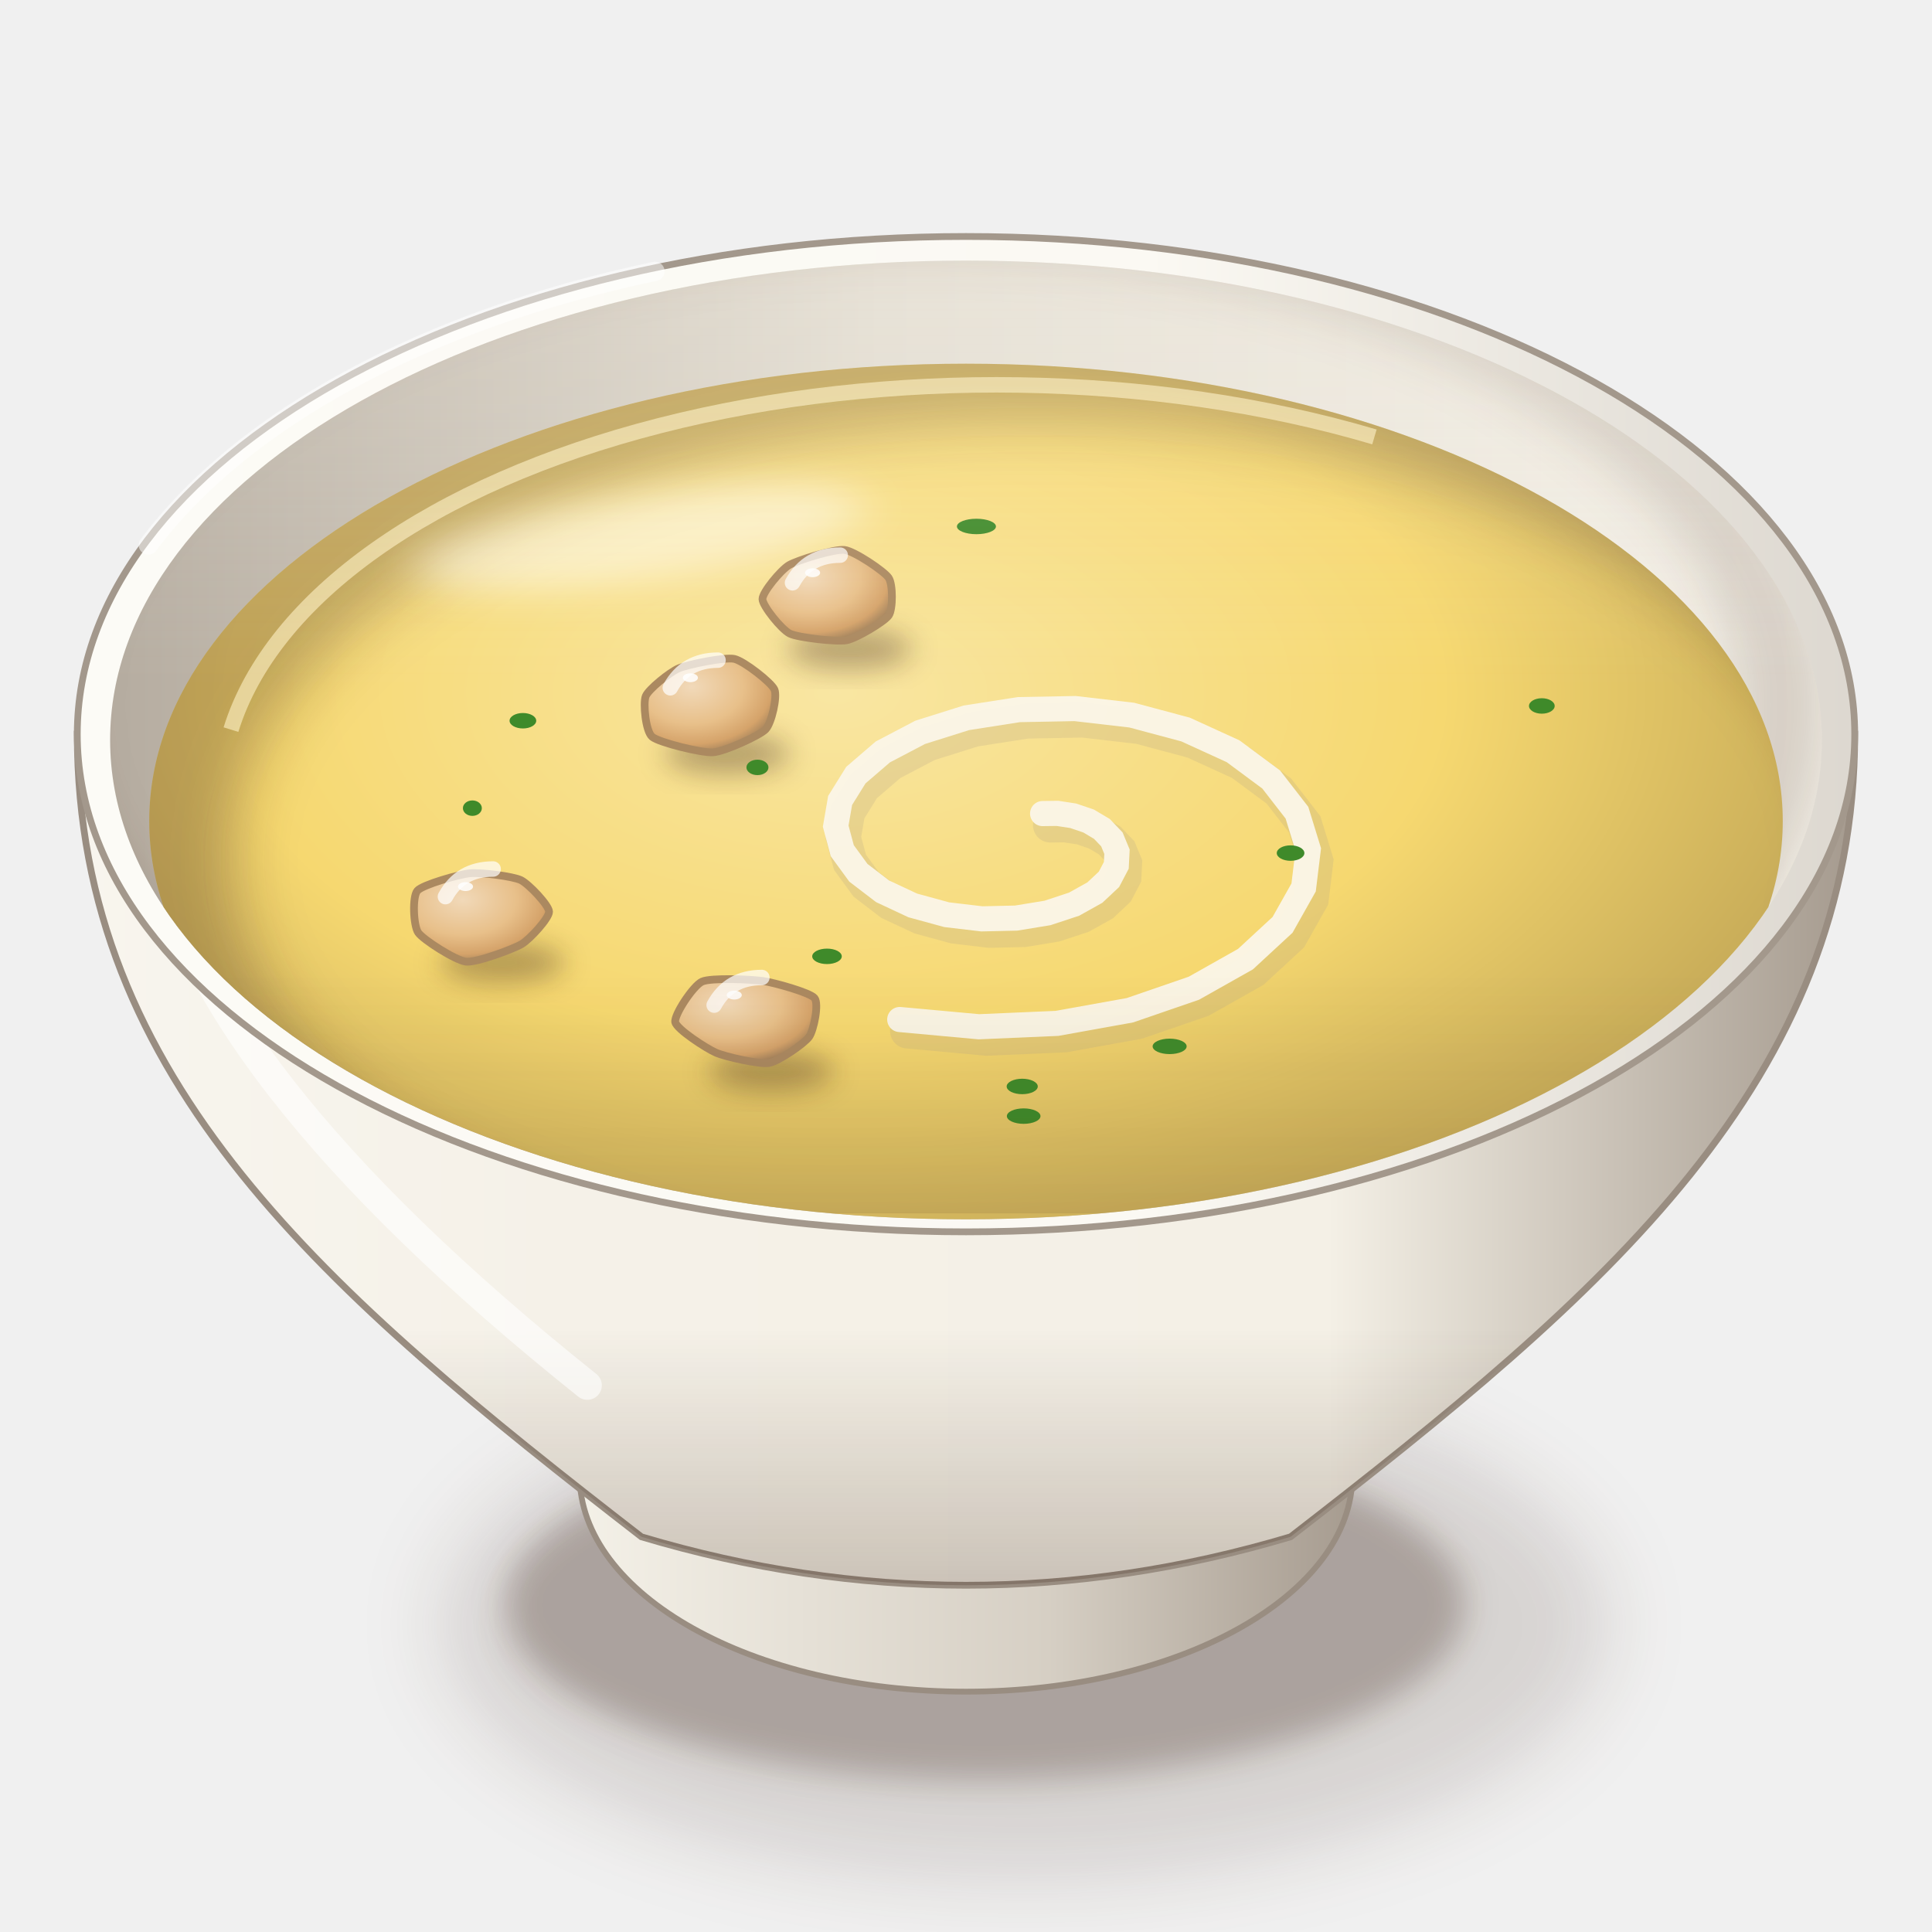
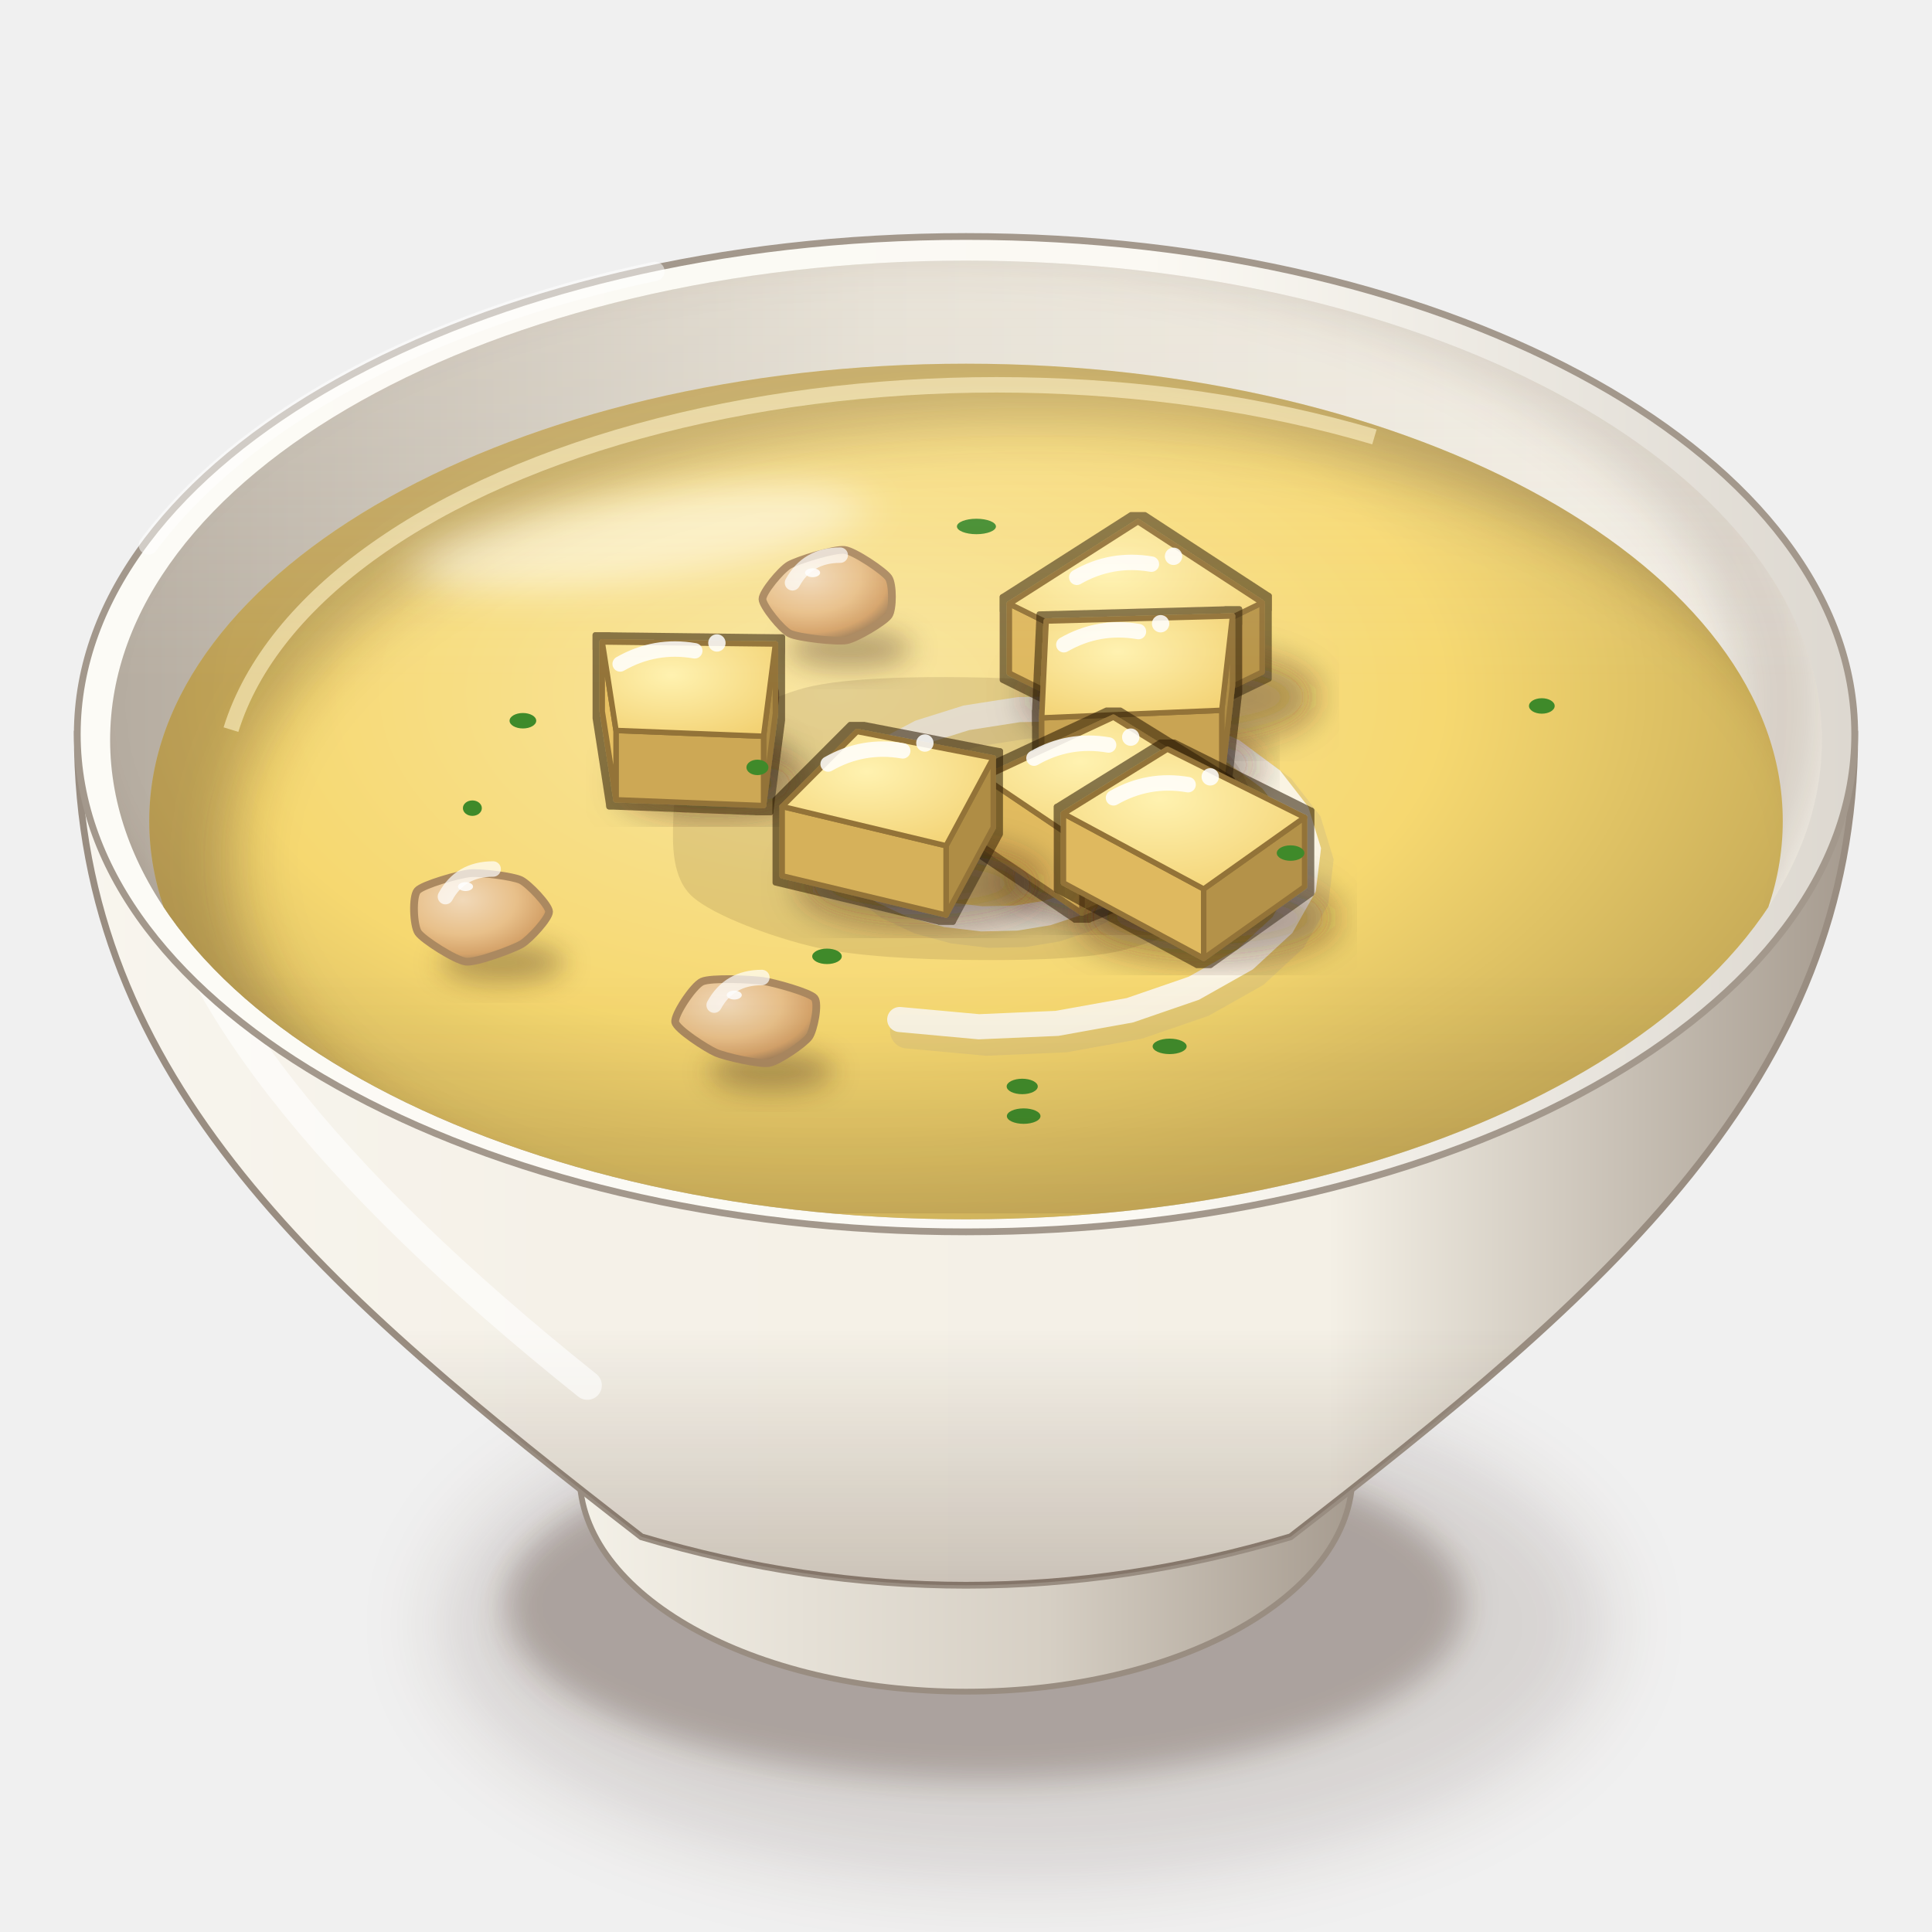
<svg xmlns="http://www.w3.org/2000/svg" viewBox="0 0 200 200" width="400" height="400">
  <defs>
    <filter id="br_creme_mandioquinha-1" x="-50%" y="-50%" width="200%" height="200%">
      <feGaussianBlur stdDeviation="4" />
    </filter>
    <filter id="br_creme_mandioquinha-2" x="-50%" y="-50%" width="200%" height="200%">
      <feGaussianBlur stdDeviation="1.6" />
    </filter>
    <linearGradient id="br_creme_mandioquinha-3" x1="0" y1="0" x2="1" y2="0">
      <stop offset="0" stop-color="#f5f2e9" />
      <stop offset="0.6" stop-color="#d6cfc4" />
      <stop offset="1" stop-color="#a3988c" />
    </linearGradient>
    <linearGradient id="br_creme_mandioquinha-4" x1="0" y1="0" x2="1" y2="0">
      <stop offset="0" stop-color="#f8f5ee" />
      <stop offset="0.28" stop-color="#f5f1e8" />
      <stop offset="0.7" stop-color="#f4f0e6" />
      <stop offset="1" stop-color="#a3988c" />
    </linearGradient>
    <linearGradient id="br_creme_mandioquinha-5" x1="0" y1="0" x2="0" y2="1">
      <stop offset="0" stop-color="#3a2212" stop-opacity="0" />
      <stop offset="0.7" stop-color="#3a2212" stop-opacity="0" />
      <stop offset="1" stop-color="#3a2212" stop-opacity="0.22" />
    </linearGradient>
    <linearGradient id="br_creme_mandioquinha-6" x1="0" y1="0" x2="1" y2="0">
      <stop offset="0" stop-color="#fcfbf6" />
      <stop offset="0.6" stop-color="#fbf9f3" />
      <stop offset="1" stop-color="#dcd7cf" />
    </linearGradient>
    <linearGradient id="br_creme_mandioquinha-7" x1="0" y1="0" x2="1" y2="0">
      <stop offset="0" stop-color="#b6ada1" />
      <stop offset="0.45" stop-color="#e2ddd2" />
      <stop offset="1" stop-color="#f4f0e7" />
    </linearGradient>
    <clipPath id="br_creme_mandioquinha-8">
      <path d="M11.4,76.6A88.6,49.62 0 1 0 188.6,76.6A88.6,49.62 0 1 0 11.4,76.6Z" />
    </clipPath>
    <filter id="br_creme_mandioquinha-9" x="-50%" y="-50%" width="200%" height="200%">
      <feGaussianBlur stdDeviation="2.5" />
    </filter>
    <clipPath id="br_creme_mandioquinha-10">
      <path d="M11.4,76.6 A88.6,49.62 0 0 0 188.6,76.6 L200,76.6 L200,0 L0,0 L0,76.6Z" />
    </clipPath>
    <radialGradient id="br_creme_mandioquinha-11" cx="0.42" cy="0.36" r="0.62">
      <stop offset="0" stop-color="#f9e6a2" />
      <stop offset="0.6" stop-color="#f6d870" />
      <stop offset="1" stop-color="#c9ad59" />
    </radialGradient>
    <clipPath id="br_creme_mandioquinha-12">
      <path d="M15.45,85A84.55,47.35 0 1 0 184.55,85A84.55,47.35 0 1 0 15.45,85Z" />
    </clipPath>
    <filter id="br_creme_mandioquinha-13" x="-50%" y="-50%" width="200%" height="200%">
      <feGaussianBlur stdDeviation="3" />
    </filter>
    <filter id="br_creme_mandioquinha-14" x="-50%" y="-50%" width="200%" height="200%">
      <feGaussianBlur stdDeviation="2.2" />
    </filter>
    <filter id="br_creme_mandioquinha-15" x="-50%" y="-50%" width="200%" height="200%">
      <feGaussianBlur stdDeviation="1.4" />
    </filter>
    <radialGradient id="br_creme_mandioquinha-16" cx="0.36" cy="0.3" r="0.72">
      <stop offset="0" stop-color="#f1d9b9" />
      <stop offset="0.55" stop-color="#e8c08a" />
      <stop offset="0.85" stop-color="#d5a36a" />
      <stop offset="1" stop-color="#a6845c" />
    </radialGradient>
-     <linearGradient id="br_creme_mandioquinha-17" x1="0" y1="0" x2="0" y2="1">
+     <radialGradient id="br_creme_mandioquinha-17" cx="0.4" cy="0.35" r="0.8">
+       <stop offset="0" stop-color="#fff2b0" />
+       <stop offset="1" stop-color="#f2d070" />
+     </radialGradient>
+     <filter id="br_creme_mandioquinha-18" x="-8%" y="-8%" width="116%" height="116%">
+       <feMorphology in="SourceAlpha" operator="dilate" radius="0.7" result="d" />
+       <feFlood flood-color="#2a1206" flood-opacity="0.55" />
+       <feComposite in2="d" operator="in" result="o" />
+       <feMerge>
+         <feMergeNode in="o" />
+         <feMergeNode in="SourceGraphic" />
+       </feMerge>
+     </filter>
+     <linearGradient id="br_creme_mandioquinha-19" x1="0" y1="0" x2="0" y2="1">
      <stop offset="0" stop-color="#fff8ec" stop-opacity="0.2" />
      <stop offset="0.45" stop-color="#fff8ec" stop-opacity="0" />
      <stop offset="0.75" stop-color="#3a2212" stop-opacity="0" />
      <stop offset="1" stop-color="#3a2212" stop-opacity="0.1" />
    </linearGradient>
  </defs>
  <ellipse cx="106" cy="168.16" rx="60.48" ry="26.61" fill="#3a2212" opacity="0.14" filter="url(#br_creme_mandioquinha-1)" />
  <ellipse cx="102" cy="166.16" rx="49.68" ry="18.14" fill="#3a2212" opacity="0.28" filter="url(#br_creme_mandioquinha-2)" />
  <path d="M58,146.72 L60,152.72 A40,22.4 0 0 0 140,152.72 L142,146.72Z" fill="url(#br_creme_mandioquinha-3)" stroke="#998d81" stroke-width=".6" />
  <path d="M8,76 C8,111.96 34,134 66.4,159.09 Q100,169.12 133.6,159.09 C166,134 192,111.96 192,76Z" fill="url(#br_creme_mandioquinha-4)" stroke="#998d81" stroke-width=".7" />
  <path d="M8,76 C8,111.96 34,134 66.4,159.09 Q100,169.12 133.6,159.09 C166,134 192,111.96 192,76Z" fill="url(#br_creme_mandioquinha-5)" />
  <path d="M16,86 Q20,110.8 60.8,143.41" stroke="#fff" stroke-width="3" fill="none" stroke-linecap="round" opacity="0.6" />
  <path d="M8,76A92,51.52 0 1 0 192,76A92,51.52 0 1 0 8,76Z" fill="url(#br_creme_mandioquinha-6)" stroke="#a3988c" stroke-width=".7" />
  <path d="M11.4,76.6A88.6,49.62 0 1 0 188.6,76.6A88.6,49.62 0 1 0 11.4,76.6Z" fill="url(#br_creme_mandioquinha-7)" />
  <g clip-path="url(#br_creme_mandioquinha-8)">
    <path d="M3.4,73A90.6,51.62 0 1 0 184.6,73A90.6,51.62 0 1 0 3.4,73Z" fill="none" stroke="#3a2212" stroke-width="9" opacity=".16" filter="url(#br_creme_mandioquinha-9)" />
  </g>
  <g clip-path="url(#br_creme_mandioquinha-8)">
    <path d="M15.45,85A84.55,47.35 0 1 0 184.55,85A84.55,47.35 0 1 0 15.45,85Z" fill="url(#br_creme_mandioquinha-11)" />
    <g clip-path="url(#br_creme_mandioquinha-12)">
      <path fill-rule="evenodd" d="M0,0 H200 V200 H0Z M24.14,89A82.86,45.45 0 1 0 189.86,89A82.86,45.45 0 1 0 24.14,89Z" fill="#3a2212" opacity="0.3" filter="url(#br_creme_mandioquinha-13)" />
      <path d="M23.91,75.53 A80.32,42.61 0 0 1 142.28,45.23" stroke="#fbedbf" stroke-width="1.6" fill="none" opacity=".65" />
    </g>
  </g>
  <path d="M107.93,84.22L109.47,84.2L111.1,84.45L112.69,84.99L114.07,85.81L115.1,86.89L115.63,88.17L115.56,89.58L114.8,91.03L113.34,92.4L111.19,93.6L108.43,94.51L105.19,95.04L101.64,95.12L98,94.69L94.49,93.73L91.37,92.27L88.86,90.35L87.19,88.06L86.51,85.52L86.97,82.86L88.6,80.24L91.39,77.84L95.26,75.81L100.03,74.31L105.47,73.46L111.29,73.35L117.16,74.03L122.73,75.52L127.65,77.77L131.59,80.69L134.26,84.13L135.43,87.93L134.95,91.87L132.77,95.74L128.93,99.29L123.59,102.3L116.97,104.58L109.42,105.94L101.33,106.29L93.14,105.54" stroke="#b8a888" stroke-width="3.6" fill="none" stroke-linecap="round" opacity=".25" transform="translate(.8 1.2)" />
  <path d="M107.93,84.22L109.47,84.2L111.1,84.45L112.69,84.99L114.07,85.81L115.1,86.89L115.63,88.17L115.56,89.58L114.8,91.03L113.34,92.4L111.19,93.6L108.43,94.51L105.19,95.04L101.64,95.12L98,94.69L94.49,93.73L91.37,92.27L88.86,90.35L87.19,88.06L86.51,85.52L86.97,82.86L88.6,80.24L91.39,77.84L95.26,75.81L100.03,74.31L105.47,73.46L111.29,73.35L117.16,74.03L122.73,75.52L127.65,77.77L131.59,80.69L134.26,84.13L135.43,87.93L134.95,91.87L132.77,95.74L128.93,99.29L123.59,102.3L116.97,104.58L109.42,105.94L101.33,106.29L93.14,105.54" stroke="#fbf6e8" stroke-width="2.6" fill="none" stroke-linecap="round" opacity="0.95" />
  <g clip-path="url(#br_creme_mandioquinha-12)">
    <ellipse cx="66.18" cy="55.64" rx="23.67" ry="4.5" fill="#fff" opacity="0.5" transform="rotate(-8 66.18 55.64)" filter="url(#br_creme_mandioquinha-14)" />
  </g>
  <g clip-path="url(#br_creme_mandioquinha-8)">
    <ellipse cx="87.94" cy="67.19" rx="6.5" ry="2.08" fill="#3a2212" opacity="0.35" filter="url(#br_creme_mandioquinha-15)" />
    <g transform="translate(85.94 61.89)">
      <path d="M6.07,1.81C5.63,2.46 2.72,4.2 1.69,4.39C0.67,4.58 -3.31,4.12 -4.18,3.7C-5.05,3.27 -7,0.83 -7.01,0.13C-7.02,-0.58 -5.12,-2.87 -4.27,-3.38C-3.42,-3.89 0.45,-5.09 1.49,-4.96C2.52,-4.83 5.59,-2.76 6.05,-2.08C6.51,-1.4 6.5,1.17 6.07,1.81Z" fill="url(#br_creme_mandioquinha-16)" stroke="#ab8960" stroke-width=".8" />
      <path d="M-3.9,-1.56 Q-2.34,-4.42 1.04,-4.42" stroke="#fff" stroke-width="1.6" fill="none" stroke-linecap="round" opacity="0.7" />
      <ellipse cx="-1.82" cy="-2.6" rx="0.78" ry="0.46" fill="#fff" opacity="0.85" />
    </g>
    <ellipse cx="75.29" cy="78.06" rx="6.5" ry="2.08" fill="#3a2212" opacity="0.35" filter="url(#br_creme_mandioquinha-15)" />
    <g transform="translate(73.29 72.76)">
      <path d="M5.96,2.75C5.32,3.4 1.7,5.04 0.52,5.12C-0.65,5.2 -5.08,4.1 -5.77,3.52C-6.47,2.95 -6.72,0.03 -6.45,-0.68C-6.18,-1.39 -3.96,-3.18 -3.04,-3.57C-2.13,-3.96 1.74,-4.77 2.73,-4.55C3.72,-4.33 6.56,-2.11 6.88,-1.38C7.2,-0.65 6.59,2.1 5.96,2.75Z" fill="url(#br_creme_mandioquinha-16)" stroke="#ab8960" stroke-width=".8" />
      <path d="M-3.9,-1.56 Q-2.34,-4.42 1.04,-4.42" stroke="#fff" stroke-width="1.6" fill="none" stroke-linecap="round" opacity="0.7" />
      <ellipse cx="-1.82" cy="-2.6" rx="0.78" ry="0.46" fill="#fff" opacity="0.85" />
    </g>
    <ellipse cx="52.01" cy="99.68" rx="6.5" ry="2.08" fill="#3a2212" opacity="0.35" filter="url(#br_creme_mandioquinha-15)" />
    <g transform="translate(50.01 94.38)">
      <path d="M4,3.35C3.14,3.86 -0.7,5.29 -1.77,5.17C-2.84,5.05 -6.22,2.89 -6.72,2.16C-7.22,1.42 -7.34,-1.57 -6.8,-2.18C-6.26,-2.8 -2.44,-3.88 -1.36,-3.98C-0.29,-4.09 3.09,-3.67 3.91,-3.27C4.73,-2.87 6.82,-0.66 6.83,0C6.84,0.66 4.86,2.83 4,3.35Z" fill="url(#br_creme_mandioquinha-16)" stroke="#ab8960" stroke-width=".8" />
      <path d="M-3.9,-1.56 Q-2.34,-4.42 1.04,-4.42" stroke="#fff" stroke-width="1.6" fill="none" stroke-linecap="round" opacity="0.7" />
      <ellipse cx="-1.82" cy="-2.6" rx="0.78" ry="0.46" fill="#fff" opacity="0.85" />
    </g>
    <ellipse cx="79.83" cy="110.91" rx="6.5" ry="2.08" fill="#3a2212" opacity="0.35" filter="url(#br_creme_mandioquinha-15)" />
    <g transform="translate(77.83 105.61)">
      <path d="M5.93,1.72C5.46,2.4 2.75,4.27 1.78,4.43C0.82,4.59 -2.75,3.79 -3.72,3.36C-4.69,2.94 -7.78,0.94 -7.93,0.2C-8.07,-0.54 -6.07,-3.57 -5.16,-3.99C-4.25,-4.42 -0.02,-4.23 1.15,-4.06C2.31,-3.89 6.01,-2.87 6.49,-2.29C6.97,-1.71 6.41,1.05 5.93,1.72Z" fill="url(#br_creme_mandioquinha-16)" stroke="#ab8960" stroke-width=".8" />
      <path d="M-3.9,-1.56 Q-2.34,-4.42 1.04,-4.42" stroke="#fff" stroke-width="1.6" fill="none" stroke-linecap="round" opacity="0.7" />
      <ellipse cx="-1.82" cy="-2.6" rx="0.78" ry="0.46" fill="#fff" opacity="0.85" />
    </g>
+     <path d="M130.09,85C130.26,87.27 129.95,90.71 127.86,92.72C125.76,94.73 120.3,97.4 116.12,98.4C111.94,99.4 104.77,99.42 100,99.37C95.23,99.32 88.56,99.02 84.32,98.04C80.07,97.06 73.9,94.8 71.7,92.84C69.51,90.89 69.62,87.34 69.69,85C69.75,82.67 70.07,79.35 72.12,77.28C74.18,75.2 79.2,72.27 83.39,71.19C87.57,70.12 95.09,70.04 100,70.11C104.9,70.17 112.1,70.48 116.11,71.6C120.12,72.72 124.62,75.58 126.71,77.59C128.81,79.6 129.92,82.73 130.09,85Z" fill="#3a2212" opacity=".12" />
+     <g filter="url(#br_creme_mandioquinha-18)">
+       <g transform="translate(118.69 69.16) scale(1.25) translate(-118.69 -69.16)">
+         <ellipse cx="120.69" cy="71.56" rx="11.93" ry="3.82" fill="#3a2212" opacity="0.28" filter="url(#br_creme_mandioquinha-15)" />
+         <path d="M128.26,63.75L117.6,68.93L117.6,74.67L128.26,69.49Z" fill="#b8954a" stroke="#937338" stroke-width="0.45" stroke-linejoin="round" />
+         <path d="M117.6,68.93L107.33,63.84L107.33,69.58L117.6,74.67Z" fill="#deb85e" stroke="#937338" stroke-width="0.45" stroke-linejoin="round" />
+         <path d="M117.98,57.04L128.26,63.75L117.6,68.93L107.33,63.84Z" fill="url(#br_creme_mandioquinha-17)" stroke="#937338" stroke-width="0.45" stroke-linejoin="round" />
+       </g>
+     </g>
+     <g transform="translate(115.33 59.08) rotate(-10)">
+       <path d="M-3.92,0 Q0,-1.41 3.92,0" stroke="#fff" stroke-width="1.6" fill="none" stroke-linecap="round" opacity="0.85" />
+       <circle cx="6.32" cy="-.4" r=".9" fill="#fff" opacity="0.85" />
+     </g>
+     <g filter="url(#br_creme_mandioquinha-18)">
+       <g transform="translate(117.35 76.14) scale(1.25) translate(-117.35 -76.14)">
+         <ellipse cx="119.35" cy="78.54" rx="8.6" ry="2.75" fill="#3a2212" opacity="0.28" filter="url(#br_creme_mandioquinha-15)" />
+         <path d="M125.54,66.24L124.65,74.05L124.65,79.79L125.54,71.98Z" fill="#ae8c44" stroke="#937338" stroke-width="0.45" stroke-linejoin="round" />
+         <path d="M124.65,74.05L109.74,74.68L109.74,80.42L124.65,79.79Z" fill="#c9a453" stroke="#937338" stroke-width="0.45" stroke-linejoin="round" />
+         <path d="M110.11,66.66L125.54,66.24L124.65,74.05L109.74,74.68Z" fill="url(#br_creme_mandioquinha-17)" stroke="#937338" stroke-width="0.45" stroke-linejoin="round" />
+       </g>
+     </g>
+     <g transform="translate(113.99 66.06) rotate(-10)">
+       <path d="M-3.92,0 Q0,-1.41 3.92,0" stroke="#fff" stroke-width="1.6" fill="none" stroke-linecap="round" opacity="0.85" />
+       <circle cx="6.32" cy="-.4" r=".9" fill="#fff" opacity="0.85" />
+     </g>
+     <g filter="url(#br_creme_mandioquinha-18)">
+       <g transform="translate(71.42 78.13) scale(1.25) translate(-71.42 -78.13)">
+         <ellipse cx="73.42" cy="80.53" rx="7.63" ry="2.44" fill="#3a2212" opacity="0.28" filter="url(#br_creme_mandioquinha-15)" />
+         <path d="M78.5,68.96L77.52,76.6L77.52,82.34L78.5,74.7Z" fill="#ae8c44" stroke="#937338" stroke-width="0.45" stroke-linejoin="round" />
+         <path d="M77.52,76.6L65.3,76.12L65.3,81.86L77.52,82.34Z" fill="#cda855" stroke="#937338" stroke-width="0.45" stroke-linejoin="round" />
+         <path d="M65.3,76.12L64.16,68.79L64.16,74.53L65.3,81.86Z" fill="#e8c163" stroke="#937338" stroke-width="0.45" stroke-linejoin="round" />
+         <path d="M78.5,68.96L77.52,76.6L65.3,76.12L64.16,68.79Z" fill="url(#br_creme_mandioquinha-17)" stroke="#937338" stroke-width="0.45" stroke-linejoin="round" />
+       </g>
+     </g>
+     <g transform="translate(68.06 68.05) rotate(-10)">
+       <path d="M-3.92,0 Q0,-1.41 3.92,0" stroke="#fff" stroke-width="1.6" fill="none" stroke-linecap="round" opacity="0.85" />
+       <circle cx="6.32" cy="-.4" r=".9" fill="#fff" opacity="0.85" />
+     </g>
+     <g filter="url(#br_creme_mandioquinha-18)">
+       <g transform="translate(114.26 87.88) scale(1.25) translate(-114.26 -87.88)">
+         <ellipse cx="116.26" cy="90.28" rx="10.54" ry="3.37" fill="#3a2212" opacity="0.28" filter="url(#br_creme_mandioquinha-15)" />
+         <path d="M124.3,82.69L112.45,87.45L112.45,93.19L124.3,88.43Z" fill="#ba974b" stroke="#937338" stroke-width="0.45" stroke-linejoin="round" />
+         <path d="M112.45,87.45L104.33,81.97L104.33,87.71L112.45,93.19Z" fill="#e1bb5f" stroke="#937338" stroke-width="0.45" stroke-linejoin="round" />
+         <path d="M115.06,76.97L124.3,82.69L112.45,87.45L104.33,81.97Z" fill="url(#br_creme_mandioquinha-17)" stroke="#937338" stroke-width="0.45" stroke-linejoin="round" />
+       </g>
+     </g>
+     <g transform="translate(110.9 77.8) rotate(-10)">
+       <path d="M-3.92,0 Q0,-1.41 3.92,0" stroke="#fff" stroke-width="1.6" fill="none" stroke-linecap="round" opacity="0.85" />
+       <circle cx="6.32" cy="-.4" r=".9" fill="#fff" opacity="0.85" />
+     </g>
+     <g filter="url(#br_creme_mandioquinha-18)">
+       <g transform="translate(92.95 88.49) scale(1.25) translate(-92.95 -88.49)">
+         <ellipse cx="94.95" cy="90.89" rx="10.05" ry="3.22" fill="#3a2212" opacity="0.28" filter="url(#br_creme_mandioquinha-15)" />
+         <path d="M100.85,80.47L96.94,87.74L96.94,93.48L100.85,86.21Z" fill="#af8d45" stroke="#937338" stroke-width="0.45" stroke-linejoin="round" />
+         <path d="M96.94,87.74L83.37,84.49L83.37,90.23L96.94,93.48Z" fill="#d6b15a" stroke="#937338" stroke-width="0.45" stroke-linejoin="round" />
+         <path d="M89.57,78.28L100.85,80.47L96.94,87.74L83.37,84.49Z" fill="url(#br_creme_mandioquinha-17)" stroke="#937338" stroke-width="0.45" stroke-linejoin="round" />
+       </g>
+     </g>
+     <g transform="translate(89.59 78.41) rotate(-10)">
+       <path d="M-3.92,0 Q0,-1.41 3.92,0" stroke="#fff" stroke-width="1.6" fill="none" stroke-linecap="round" opacity="0.85" />
+       <circle cx="6.32" cy="-.4" r=".9" fill="#fff" opacity="0.85" />
+     </g>
+     <g filter="url(#br_creme_mandioquinha-18)">
+       <g transform="translate(122.49 91.99) scale(1.25) translate(-122.49 -91.99)">
+         <ellipse cx="124.49" cy="94.39" rx="10.55" ry="3.38" fill="#3a2212" opacity="0.28" filter="url(#br_creme_mandioquinha-15)" />
+         <path d="M132.54,86.09L124.18,92.02L124.18,97.76L132.54,91.83Z" fill="#b49248" stroke="#937338" stroke-width="0.45" stroke-linejoin="round" />
+         <path d="M124.18,92.02L112.57,85.78L112.57,91.52L124.18,97.76Z" fill="#dfb95e" stroke="#937338" stroke-width="0.45" stroke-linejoin="round" />
+         <path d="M121.18,80.44L132.54,86.09L124.18,92.02L112.57,85.78Z" fill="url(#br_creme_mandioquinha-17)" stroke="#937338" stroke-width="0.45" stroke-linejoin="round" />
+       </g>
+     </g>
+     <g transform="translate(119.13 81.91) rotate(-10)">
+       <path d="M-3.92,0 Q0,-1.41 3.92,0" stroke="#fff" stroke-width="1.6" fill="none" stroke-linecap="round" opacity="0.85" />
+       <circle cx="6.32" cy="-.4" r=".9" fill="#fff" opacity="0.85" />
+     </g>
    <ellipse cx="105.82" cy="112.47" rx="1.61" ry="0.8" fill="#3f8a2a" />
    <ellipse cx="133.6" cy="88.31" rx="1.43" ry="0.8" fill="#3f8a2a" />
    <ellipse cx="101.08" cy="54.5" rx="2.02" ry="0.8" fill="#3f8a2a" />
    <ellipse cx="48.9" cy="83.66" rx="0.98" ry="0.8" fill="#3f8a2a" />
    <ellipse cx="85.61" cy="99" rx="1.53" ry="0.8" fill="#3f8a2a" />
    <ellipse cx="121.08" cy="108.32" rx="1.76" ry="0.8" fill="#3f8a2a" />
    <ellipse cx="105.97" cy="115.54" rx="1.74" ry="0.8" fill="#3f8a2a" />
    <ellipse cx="159.61" cy="73.08" rx="1.33" ry="0.8" fill="#3f8a2a" />
    <ellipse cx="54.13" cy="74.61" rx="1.38" ry="0.8" fill="#3f8a2a" />
    <ellipse cx="78.41" cy="79.44" rx="1.14" ry="0.8" fill="#3f8a2a" />
    <g clip-path="url(#br_creme_mandioquinha-12)" />
  </g>
-   <rect x="0" y="26.38" width="200" height="99.23" fill="url(#br_creme_mandioquinha-17)" clip-path="url(#br_creme_mandioquinha-8)" />
+   <rect x="0" y="26.38" width="200" height="99.23" fill="url(#br_creme_mandioquinha-19)" clip-path="url(#br_creme_mandioquinha-8)" />
  <path d="M15.36,56.42 A92,51.52 0 0 1 67.8,28.09" stroke="#fff" stroke-width="2" fill="none" stroke-linecap="round" opacity="0.5" />
</svg>
